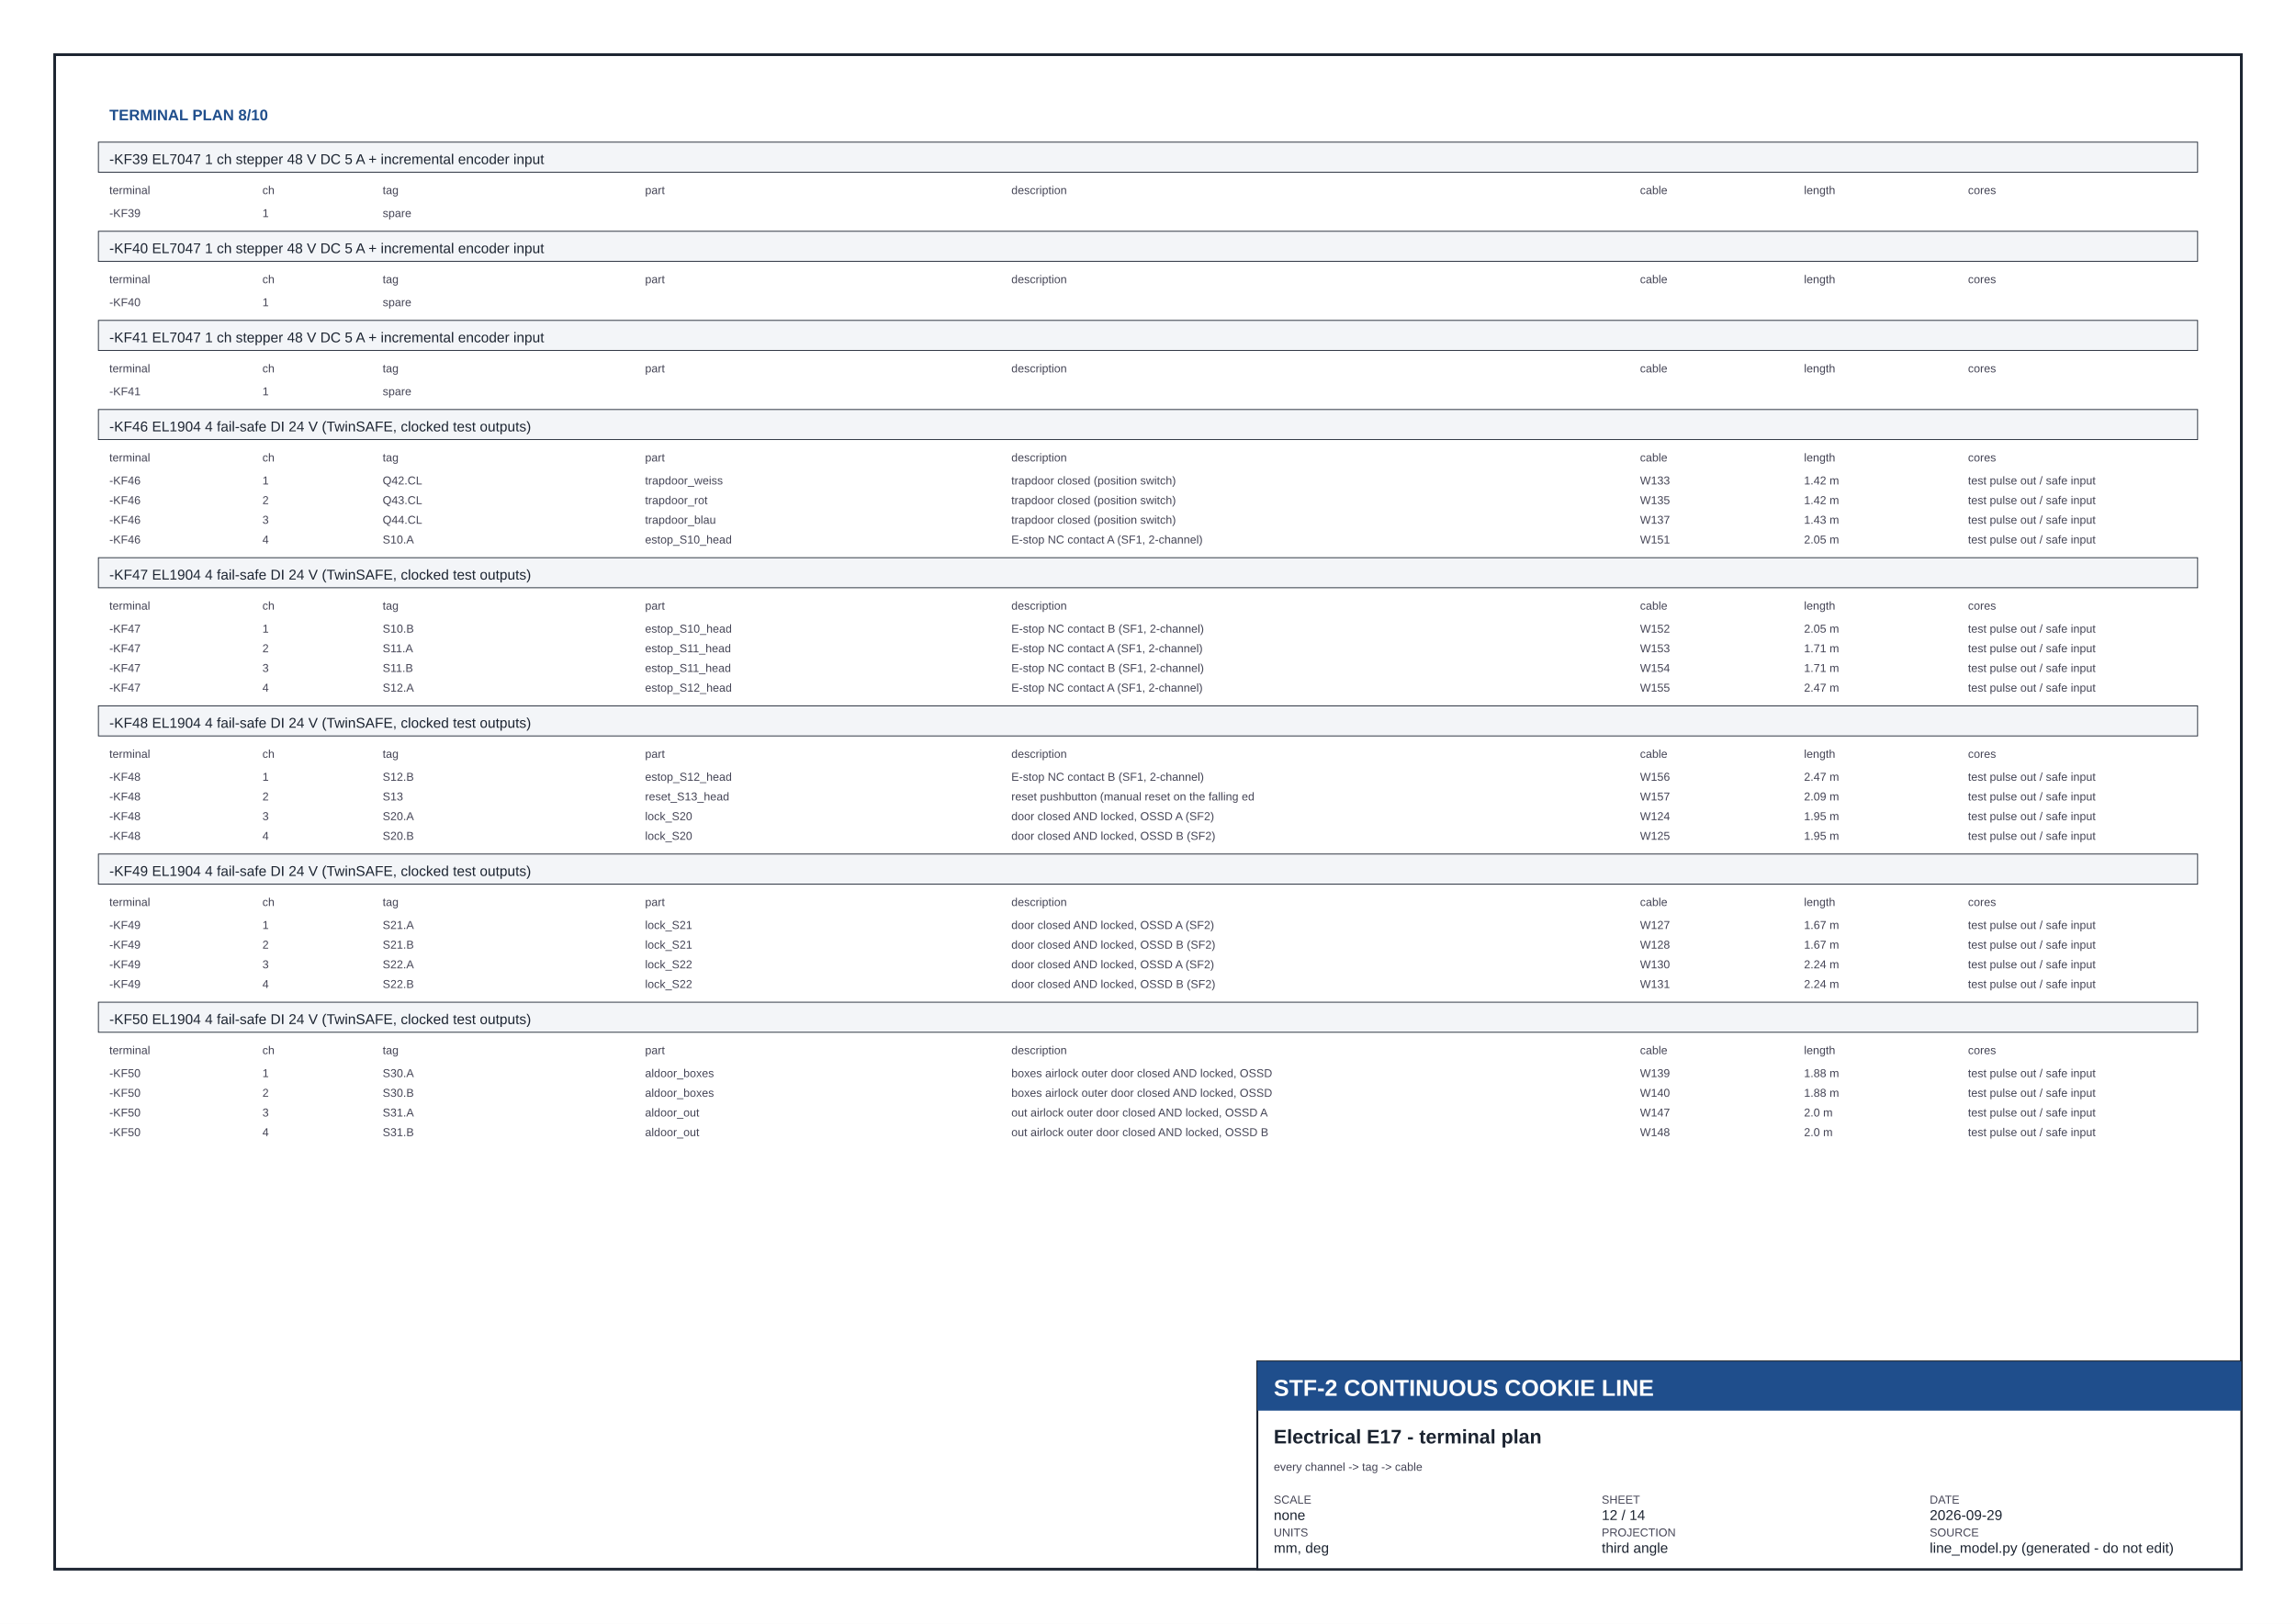
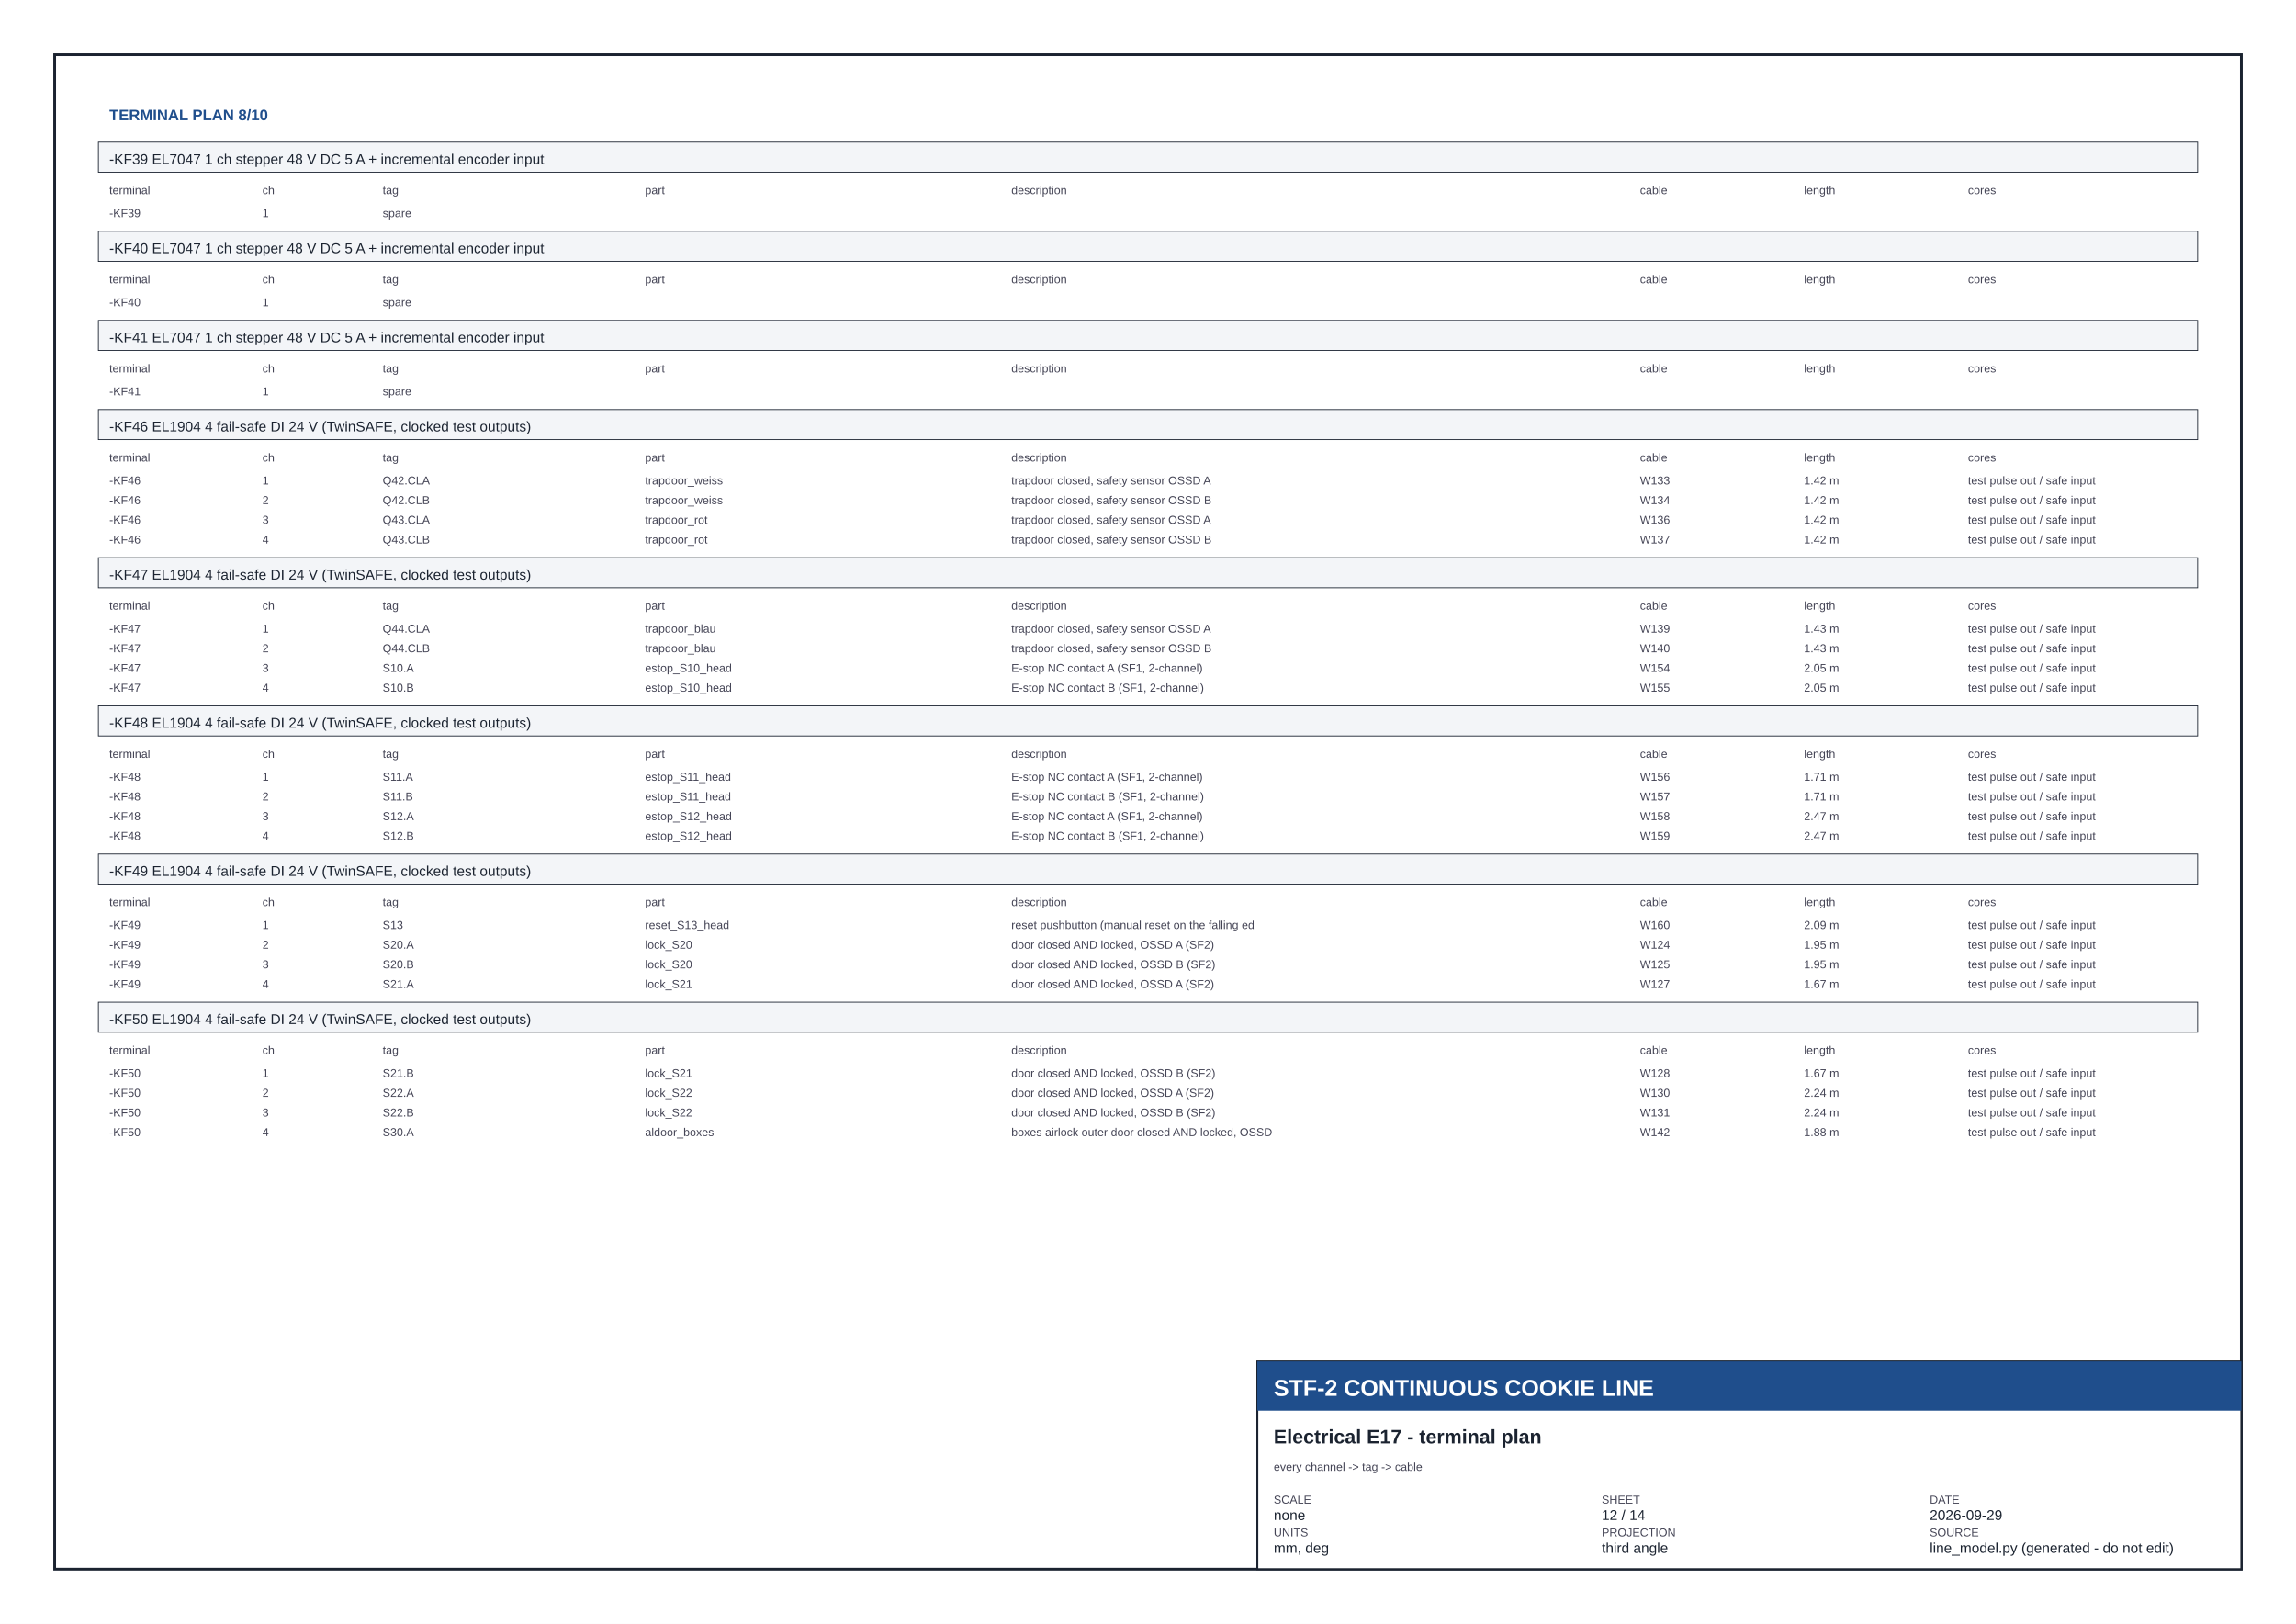
<svg xmlns="http://www.w3.org/2000/svg" width="420mm" height="297mm" viewBox="0 0 420 297">
  <defs>
    <marker id="a" viewBox="0 0 10 10" refX="5" refY="5" markerWidth="4" markerHeight="4" orient="auto-start-reverse">
      <path d="M0,2 L10,5 L0,8 z" fill="#1b2330" />
    </marker>
    <marker id="f" viewBox="0 0 10 10" refX="5" refY="5" markerWidth="5" markerHeight="5" orient="auto">
      <path d="M0,1 L10,5 L0,9 z" fill="#1f4e8c" />
    </marker>
    <pattern id="hatch" width="1.6" height="1.6" patternUnits="userSpaceOnUse" patternTransform="rotate(45)">
      <rect width="1.6" height="1.6" fill="#eef1f5" />
      <line x1="0" y1="0" x2="0" y2="1.6" stroke="#1b2330" stroke-width=".18" />
    </pattern>
  </defs>
  <style>
text{font-family:'Helvetica Neue',Arial,sans-serif;fill:#1b2330}
.vt{font-size:3.2px;font-weight:700;letter-spacing:.3px}
.dt{font-size:2.3px}
.dim{stroke:#1b2330;stroke-width:.15;fill:none}
.ext{stroke:#1b2330;stroke-width:.1}
.tb{font-size:2.6px}.tbh{font-size:4.2px;font-weight:700}.tbs{font-size:2.1px;fill:#445}
.nt{font-size:2.3px}.nh{font-size:2.8px;font-weight:700;fill:#1f4e8c}
.co{font-size:2.1px}.col{stroke:#1f4e8c;stroke-width:.15}
</style>
  <rect width="420" height="297" fill="#ffffff" />
  <rect x="10" y="10" width="400" height="277" fill="none" stroke="#1b2330" stroke-width=".5" />
  <text x="20.0" y="22.0" class="nh" text-anchor="start">TERMINAL PLAN 8/10</text>
  <rect x="18.0" y="26.0" width="384.0" height="5.5" fill="#f3f5f8" stroke="#1b2330" stroke-width="0.15" />
  <text x="20.0" y="30.0" class="tb" text-anchor="start">-KF39  EL7047  1 ch stepper 48 V DC 5 A + incremental encoder input</text>
  <text x="20.0" y="35.5" class="tbs" text-anchor="start">terminal</text>
  <text x="48.0" y="35.5" class="tbs" text-anchor="start">ch</text>
  <text x="70.0" y="35.5" class="tbs" text-anchor="start">tag</text>
  <text x="118.0" y="35.5" class="tbs" text-anchor="start">part</text>
  <text x="185.0" y="35.5" class="tbs" text-anchor="start">description</text>
  <text x="300.0" y="35.5" class="tbs" text-anchor="start">cable</text>
  <text x="330.0" y="35.5" class="tbs" text-anchor="start">length</text>
  <text x="360.0" y="35.5" class="tbs" text-anchor="start">cores</text>
  <text x="20.0" y="39.7" class="tbs" text-anchor="start">-KF39</text>
  <text x="48.0" y="39.7" class="tbs" text-anchor="start">1</text>
  <text x="70.0" y="39.7" class="tbs" text-anchor="start">spare</text>
  <text x="118.0" y="39.7" class="tbs" text-anchor="start" />
  <text x="185.0" y="39.7" class="tbs" text-anchor="start" />
  <text x="300.0" y="39.7" class="tbs" text-anchor="start" />
  <text x="330.0" y="39.7" class="tbs" text-anchor="start" />
  <text x="360.0" y="39.7" class="tbs" text-anchor="start" />
  <rect x="18.0" y="42.3" width="384.0" height="5.5" fill="#f3f5f8" stroke="#1b2330" stroke-width="0.15" />
  <text x="20.0" y="46.3" class="tb" text-anchor="start">-KF40  EL7047  1 ch stepper 48 V DC 5 A + incremental encoder input</text>
  <text x="20.0" y="51.8" class="tbs" text-anchor="start">terminal</text>
  <text x="48.0" y="51.8" class="tbs" text-anchor="start">ch</text>
  <text x="70.0" y="51.8" class="tbs" text-anchor="start">tag</text>
  <text x="118.0" y="51.8" class="tbs" text-anchor="start">part</text>
  <text x="185.0" y="51.8" class="tbs" text-anchor="start">description</text>
  <text x="300.0" y="51.8" class="tbs" text-anchor="start">cable</text>
  <text x="330.0" y="51.8" class="tbs" text-anchor="start">length</text>
  <text x="360.0" y="51.8" class="tbs" text-anchor="start">cores</text>
  <text x="20.0" y="56.0" class="tbs" text-anchor="start">-KF40</text>
  <text x="48.0" y="56.0" class="tbs" text-anchor="start">1</text>
  <text x="70.0" y="56.0" class="tbs" text-anchor="start">spare</text>
  <text x="118.0" y="56.0" class="tbs" text-anchor="start" />
  <text x="185.0" y="56.0" class="tbs" text-anchor="start" />
  <text x="300.0" y="56.0" class="tbs" text-anchor="start" />
  <text x="330.0" y="56.0" class="tbs" text-anchor="start" />
  <text x="360.0" y="56.0" class="tbs" text-anchor="start" />
  <rect x="18.0" y="58.6" width="384.0" height="5.5" fill="#f3f5f8" stroke="#1b2330" stroke-width="0.15" />
  <text x="20.0" y="62.6" class="tb" text-anchor="start">-KF41  EL7047  1 ch stepper 48 V DC 5 A + incremental encoder input</text>
  <text x="20.0" y="68.1" class="tbs" text-anchor="start">terminal</text>
  <text x="48.0" y="68.1" class="tbs" text-anchor="start">ch</text>
  <text x="70.0" y="68.1" class="tbs" text-anchor="start">tag</text>
  <text x="118.0" y="68.1" class="tbs" text-anchor="start">part</text>
  <text x="185.0" y="68.1" class="tbs" text-anchor="start">description</text>
  <text x="300.0" y="68.1" class="tbs" text-anchor="start">cable</text>
  <text x="330.0" y="68.1" class="tbs" text-anchor="start">length</text>
  <text x="360.0" y="68.1" class="tbs" text-anchor="start">cores</text>
  <text x="20.0" y="72.3" class="tbs" text-anchor="start">-KF41</text>
  <text x="48.0" y="72.3" class="tbs" text-anchor="start">1</text>
  <text x="70.0" y="72.3" class="tbs" text-anchor="start">spare</text>
  <text x="118.0" y="72.3" class="tbs" text-anchor="start" />
  <text x="185.0" y="72.3" class="tbs" text-anchor="start" />
  <text x="300.0" y="72.3" class="tbs" text-anchor="start" />
  <text x="330.0" y="72.3" class="tbs" text-anchor="start" />
  <text x="360.0" y="72.3" class="tbs" text-anchor="start" />
  <rect x="18.0" y="74.9" width="384.0" height="5.5" fill="#f3f5f8" stroke="#1b2330" stroke-width="0.15" />
  <text x="20.0" y="78.9" class="tb" text-anchor="start">-KF46  EL1904  4 fail-safe DI 24 V (TwinSAFE, clocked test outputs)</text>
  <text x="20.0" y="84.4" class="tbs" text-anchor="start">terminal</text>
  <text x="48.0" y="84.4" class="tbs" text-anchor="start">ch</text>
  <text x="70.0" y="84.4" class="tbs" text-anchor="start">tag</text>
  <text x="118.0" y="84.4" class="tbs" text-anchor="start">part</text>
  <text x="185.0" y="84.4" class="tbs" text-anchor="start">description</text>
  <text x="300.0" y="84.4" class="tbs" text-anchor="start">cable</text>
  <text x="330.0" y="84.4" class="tbs" text-anchor="start">length</text>
  <text x="360.0" y="84.4" class="tbs" text-anchor="start">cores</text>
  <text x="20.0" y="88.6" class="tbs" text-anchor="start">-KF46</text>
  <text x="48.0" y="88.6" class="tbs" text-anchor="start">1</text>
-   <text x="70.0" y="88.6" class="tbs" text-anchor="start">Q42.CL</text>
+   <text x="70.0" y="88.6" class="tbs" text-anchor="start">Q42.CLA</text>
  <text x="118.0" y="88.6" class="tbs" text-anchor="start">trapdoor_weiss</text>
-   <text x="185.0" y="88.6" class="tbs" text-anchor="start">trapdoor closed (position switch)</text>
+   <text x="185.0" y="88.6" class="tbs" text-anchor="start">trapdoor closed, safety sensor OSSD A</text>
  <text x="300.0" y="88.6" class="tbs" text-anchor="start">W133</text>
  <text x="330.0" y="88.6" class="tbs" text-anchor="start">1.42 m</text>
  <text x="360.0" y="88.6" class="tbs" text-anchor="start">test pulse out / safe input </text>
  <text x="20.0" y="92.2" class="tbs" text-anchor="start">-KF46</text>
  <text x="48.0" y="92.2" class="tbs" text-anchor="start">2</text>
-   <text x="70.0" y="92.2" class="tbs" text-anchor="start">Q43.CL</text>
-   <text x="118.0" y="92.2" class="tbs" text-anchor="start">trapdoor_rot</text>
-   <text x="185.0" y="92.2" class="tbs" text-anchor="start">trapdoor closed (position switch)</text>
-   <text x="300.0" y="92.2" class="tbs" text-anchor="start">W135</text>
+   <text x="70.0" y="92.2" class="tbs" text-anchor="start">Q42.CLB</text>
+   <text x="118.0" y="92.2" class="tbs" text-anchor="start">trapdoor_weiss</text>
+   <text x="185.0" y="92.2" class="tbs" text-anchor="start">trapdoor closed, safety sensor OSSD B</text>
+   <text x="300.0" y="92.2" class="tbs" text-anchor="start">W134</text>
  <text x="330.0" y="92.2" class="tbs" text-anchor="start">1.42 m</text>
  <text x="360.0" y="92.2" class="tbs" text-anchor="start">test pulse out / safe input </text>
  <text x="20.0" y="95.8" class="tbs" text-anchor="start">-KF46</text>
  <text x="48.0" y="95.8" class="tbs" text-anchor="start">3</text>
-   <text x="70.0" y="95.8" class="tbs" text-anchor="start">Q44.CL</text>
-   <text x="118.0" y="95.8" class="tbs" text-anchor="start">trapdoor_blau</text>
-   <text x="185.0" y="95.8" class="tbs" text-anchor="start">trapdoor closed (position switch)</text>
-   <text x="300.0" y="95.8" class="tbs" text-anchor="start">W137</text>
-   <text x="330.0" y="95.8" class="tbs" text-anchor="start">1.43 m</text>
+   <text x="70.0" y="95.8" class="tbs" text-anchor="start">Q43.CLA</text>
+   <text x="118.0" y="95.8" class="tbs" text-anchor="start">trapdoor_rot</text>
+   <text x="185.0" y="95.8" class="tbs" text-anchor="start">trapdoor closed, safety sensor OSSD A</text>
+   <text x="300.0" y="95.8" class="tbs" text-anchor="start">W136</text>
+   <text x="330.0" y="95.8" class="tbs" text-anchor="start">1.42 m</text>
  <text x="360.0" y="95.8" class="tbs" text-anchor="start">test pulse out / safe input </text>
  <text x="20.0" y="99.4" class="tbs" text-anchor="start">-KF46</text>
  <text x="48.0" y="99.4" class="tbs" text-anchor="start">4</text>
-   <text x="70.0" y="99.4" class="tbs" text-anchor="start">S10.A</text>
-   <text x="118.0" y="99.4" class="tbs" text-anchor="start">estop_S10_head</text>
-   <text x="185.0" y="99.4" class="tbs" text-anchor="start">E-stop NC contact A (SF1, 2-channel)</text>
-   <text x="300.0" y="99.4" class="tbs" text-anchor="start">W151</text>
-   <text x="330.0" y="99.4" class="tbs" text-anchor="start">2.05 m</text>
+   <text x="70.0" y="99.4" class="tbs" text-anchor="start">Q43.CLB</text>
+   <text x="118.0" y="99.4" class="tbs" text-anchor="start">trapdoor_rot</text>
+   <text x="185.0" y="99.4" class="tbs" text-anchor="start">trapdoor closed, safety sensor OSSD B</text>
+   <text x="300.0" y="99.4" class="tbs" text-anchor="start">W137</text>
+   <text x="330.0" y="99.4" class="tbs" text-anchor="start">1.42 m</text>
  <text x="360.0" y="99.4" class="tbs" text-anchor="start">test pulse out / safe input </text>
  <rect x="18.0" y="102.0" width="384.0" height="5.5" fill="#f3f5f8" stroke="#1b2330" stroke-width="0.15" />
  <text x="20.0" y="106.0" class="tb" text-anchor="start">-KF47  EL1904  4 fail-safe DI 24 V (TwinSAFE, clocked test outputs)</text>
  <text x="20.0" y="111.5" class="tbs" text-anchor="start">terminal</text>
  <text x="48.0" y="111.5" class="tbs" text-anchor="start">ch</text>
  <text x="70.0" y="111.5" class="tbs" text-anchor="start">tag</text>
  <text x="118.0" y="111.5" class="tbs" text-anchor="start">part</text>
  <text x="185.0" y="111.5" class="tbs" text-anchor="start">description</text>
  <text x="300.0" y="111.5" class="tbs" text-anchor="start">cable</text>
  <text x="330.0" y="111.5" class="tbs" text-anchor="start">length</text>
  <text x="360.0" y="111.5" class="tbs" text-anchor="start">cores</text>
  <text x="20.0" y="115.7" class="tbs" text-anchor="start">-KF47</text>
  <text x="48.0" y="115.7" class="tbs" text-anchor="start">1</text>
-   <text x="70.0" y="115.7" class="tbs" text-anchor="start">S10.B</text>
-   <text x="118.0" y="115.7" class="tbs" text-anchor="start">estop_S10_head</text>
-   <text x="185.0" y="115.7" class="tbs" text-anchor="start">E-stop NC contact B (SF1, 2-channel)</text>
-   <text x="300.0" y="115.7" class="tbs" text-anchor="start">W152</text>
-   <text x="330.0" y="115.7" class="tbs" text-anchor="start">2.05 m</text>
+   <text x="70.0" y="115.7" class="tbs" text-anchor="start">Q44.CLA</text>
+   <text x="118.0" y="115.7" class="tbs" text-anchor="start">trapdoor_blau</text>
+   <text x="185.0" y="115.7" class="tbs" text-anchor="start">trapdoor closed, safety sensor OSSD A</text>
+   <text x="300.0" y="115.7" class="tbs" text-anchor="start">W139</text>
+   <text x="330.0" y="115.7" class="tbs" text-anchor="start">1.43 m</text>
  <text x="360.0" y="115.7" class="tbs" text-anchor="start">test pulse out / safe input </text>
  <text x="20.0" y="119.3" class="tbs" text-anchor="start">-KF47</text>
  <text x="48.0" y="119.3" class="tbs" text-anchor="start">2</text>
-   <text x="70.0" y="119.3" class="tbs" text-anchor="start">S11.A</text>
-   <text x="118.0" y="119.3" class="tbs" text-anchor="start">estop_S11_head</text>
-   <text x="185.0" y="119.3" class="tbs" text-anchor="start">E-stop NC contact A (SF1, 2-channel)</text>
-   <text x="300.0" y="119.3" class="tbs" text-anchor="start">W153</text>
-   <text x="330.0" y="119.3" class="tbs" text-anchor="start">1.71 m</text>
+   <text x="70.0" y="119.3" class="tbs" text-anchor="start">Q44.CLB</text>
+   <text x="118.0" y="119.3" class="tbs" text-anchor="start">trapdoor_blau</text>
+   <text x="185.0" y="119.3" class="tbs" text-anchor="start">trapdoor closed, safety sensor OSSD B</text>
+   <text x="300.0" y="119.3" class="tbs" text-anchor="start">W140</text>
+   <text x="330.0" y="119.3" class="tbs" text-anchor="start">1.43 m</text>
  <text x="360.0" y="119.3" class="tbs" text-anchor="start">test pulse out / safe input </text>
  <text x="20.0" y="122.9" class="tbs" text-anchor="start">-KF47</text>
  <text x="48.0" y="122.9" class="tbs" text-anchor="start">3</text>
-   <text x="70.0" y="122.9" class="tbs" text-anchor="start">S11.B</text>
-   <text x="118.0" y="122.9" class="tbs" text-anchor="start">estop_S11_head</text>
-   <text x="185.0" y="122.9" class="tbs" text-anchor="start">E-stop NC contact B (SF1, 2-channel)</text>
+   <text x="70.0" y="122.9" class="tbs" text-anchor="start">S10.A</text>
+   <text x="118.0" y="122.9" class="tbs" text-anchor="start">estop_S10_head</text>
+   <text x="185.0" y="122.9" class="tbs" text-anchor="start">E-stop NC contact A (SF1, 2-channel)</text>
  <text x="300.0" y="122.9" class="tbs" text-anchor="start">W154</text>
-   <text x="330.0" y="122.9" class="tbs" text-anchor="start">1.71 m</text>
+   <text x="330.0" y="122.9" class="tbs" text-anchor="start">2.05 m</text>
  <text x="360.0" y="122.9" class="tbs" text-anchor="start">test pulse out / safe input </text>
  <text x="20.0" y="126.5" class="tbs" text-anchor="start">-KF47</text>
  <text x="48.0" y="126.5" class="tbs" text-anchor="start">4</text>
-   <text x="70.0" y="126.5" class="tbs" text-anchor="start">S12.A</text>
-   <text x="118.0" y="126.5" class="tbs" text-anchor="start">estop_S12_head</text>
-   <text x="185.0" y="126.5" class="tbs" text-anchor="start">E-stop NC contact A (SF1, 2-channel)</text>
+   <text x="70.0" y="126.5" class="tbs" text-anchor="start">S10.B</text>
+   <text x="118.0" y="126.5" class="tbs" text-anchor="start">estop_S10_head</text>
+   <text x="185.0" y="126.5" class="tbs" text-anchor="start">E-stop NC contact B (SF1, 2-channel)</text>
  <text x="300.0" y="126.5" class="tbs" text-anchor="start">W155</text>
-   <text x="330.0" y="126.5" class="tbs" text-anchor="start">2.47 m</text>
+   <text x="330.0" y="126.5" class="tbs" text-anchor="start">2.05 m</text>
  <text x="360.0" y="126.5" class="tbs" text-anchor="start">test pulse out / safe input </text>
  <rect x="18.0" y="129.1" width="384.0" height="5.5" fill="#f3f5f8" stroke="#1b2330" stroke-width="0.15" />
  <text x="20.0" y="133.1" class="tb" text-anchor="start">-KF48  EL1904  4 fail-safe DI 24 V (TwinSAFE, clocked test outputs)</text>
  <text x="20.0" y="138.6" class="tbs" text-anchor="start">terminal</text>
  <text x="48.0" y="138.6" class="tbs" text-anchor="start">ch</text>
  <text x="70.0" y="138.6" class="tbs" text-anchor="start">tag</text>
  <text x="118.0" y="138.6" class="tbs" text-anchor="start">part</text>
  <text x="185.0" y="138.6" class="tbs" text-anchor="start">description</text>
  <text x="300.0" y="138.6" class="tbs" text-anchor="start">cable</text>
  <text x="330.0" y="138.6" class="tbs" text-anchor="start">length</text>
  <text x="360.0" y="138.6" class="tbs" text-anchor="start">cores</text>
  <text x="20.0" y="142.8" class="tbs" text-anchor="start">-KF48</text>
  <text x="48.0" y="142.8" class="tbs" text-anchor="start">1</text>
-   <text x="70.0" y="142.8" class="tbs" text-anchor="start">S12.B</text>
-   <text x="118.0" y="142.8" class="tbs" text-anchor="start">estop_S12_head</text>
-   <text x="185.0" y="142.8" class="tbs" text-anchor="start">E-stop NC contact B (SF1, 2-channel)</text>
+   <text x="70.0" y="142.8" class="tbs" text-anchor="start">S11.A</text>
+   <text x="118.0" y="142.8" class="tbs" text-anchor="start">estop_S11_head</text>
+   <text x="185.0" y="142.8" class="tbs" text-anchor="start">E-stop NC contact A (SF1, 2-channel)</text>
  <text x="300.0" y="142.8" class="tbs" text-anchor="start">W156</text>
-   <text x="330.0" y="142.8" class="tbs" text-anchor="start">2.47 m</text>
+   <text x="330.0" y="142.8" class="tbs" text-anchor="start">1.71 m</text>
  <text x="360.0" y="142.8" class="tbs" text-anchor="start">test pulse out / safe input </text>
  <text x="20.0" y="146.4" class="tbs" text-anchor="start">-KF48</text>
  <text x="48.0" y="146.4" class="tbs" text-anchor="start">2</text>
-   <text x="70.0" y="146.4" class="tbs" text-anchor="start">S13</text>
-   <text x="118.0" y="146.4" class="tbs" text-anchor="start">reset_S13_head</text>
-   <text x="185.0" y="146.4" class="tbs" text-anchor="start">reset pushbutton (manual reset on the falling ed</text>
+   <text x="70.0" y="146.4" class="tbs" text-anchor="start">S11.B</text>
+   <text x="118.0" y="146.4" class="tbs" text-anchor="start">estop_S11_head</text>
+   <text x="185.0" y="146.4" class="tbs" text-anchor="start">E-stop NC contact B (SF1, 2-channel)</text>
  <text x="300.0" y="146.4" class="tbs" text-anchor="start">W157</text>
-   <text x="330.0" y="146.4" class="tbs" text-anchor="start">2.09 m</text>
+   <text x="330.0" y="146.4" class="tbs" text-anchor="start">1.71 m</text>
  <text x="360.0" y="146.4" class="tbs" text-anchor="start">test pulse out / safe input </text>
  <text x="20.0" y="150.0" class="tbs" text-anchor="start">-KF48</text>
  <text x="48.0" y="150.0" class="tbs" text-anchor="start">3</text>
-   <text x="70.0" y="150.0" class="tbs" text-anchor="start">S20.A</text>
-   <text x="118.0" y="150.0" class="tbs" text-anchor="start">lock_S20</text>
-   <text x="185.0" y="150.0" class="tbs" text-anchor="start">door closed AND locked, OSSD A (SF2)</text>
-   <text x="300.0" y="150.0" class="tbs" text-anchor="start">W124</text>
-   <text x="330.0" y="150.0" class="tbs" text-anchor="start">1.95 m</text>
+   <text x="70.0" y="150.0" class="tbs" text-anchor="start">S12.A</text>
+   <text x="118.0" y="150.0" class="tbs" text-anchor="start">estop_S12_head</text>
+   <text x="185.0" y="150.0" class="tbs" text-anchor="start">E-stop NC contact A (SF1, 2-channel)</text>
+   <text x="300.0" y="150.0" class="tbs" text-anchor="start">W158</text>
+   <text x="330.0" y="150.0" class="tbs" text-anchor="start">2.47 m</text>
  <text x="360.0" y="150.0" class="tbs" text-anchor="start">test pulse out / safe input </text>
  <text x="20.0" y="153.6" class="tbs" text-anchor="start">-KF48</text>
  <text x="48.0" y="153.6" class="tbs" text-anchor="start">4</text>
-   <text x="70.0" y="153.6" class="tbs" text-anchor="start">S20.B</text>
-   <text x="118.0" y="153.6" class="tbs" text-anchor="start">lock_S20</text>
-   <text x="185.0" y="153.6" class="tbs" text-anchor="start">door closed AND locked, OSSD B (SF2)</text>
-   <text x="300.0" y="153.6" class="tbs" text-anchor="start">W125</text>
-   <text x="330.0" y="153.6" class="tbs" text-anchor="start">1.95 m</text>
+   <text x="70.0" y="153.6" class="tbs" text-anchor="start">S12.B</text>
+   <text x="118.0" y="153.6" class="tbs" text-anchor="start">estop_S12_head</text>
+   <text x="185.0" y="153.6" class="tbs" text-anchor="start">E-stop NC contact B (SF1, 2-channel)</text>
+   <text x="300.0" y="153.6" class="tbs" text-anchor="start">W159</text>
+   <text x="330.0" y="153.6" class="tbs" text-anchor="start">2.47 m</text>
  <text x="360.0" y="153.6" class="tbs" text-anchor="start">test pulse out / safe input </text>
  <rect x="18.0" y="156.2" width="384.0" height="5.5" fill="#f3f5f8" stroke="#1b2330" stroke-width="0.15" />
  <text x="20.0" y="160.2" class="tb" text-anchor="start">-KF49  EL1904  4 fail-safe DI 24 V (TwinSAFE, clocked test outputs)</text>
  <text x="20.0" y="165.7" class="tbs" text-anchor="start">terminal</text>
  <text x="48.0" y="165.7" class="tbs" text-anchor="start">ch</text>
  <text x="70.0" y="165.7" class="tbs" text-anchor="start">tag</text>
  <text x="118.0" y="165.7" class="tbs" text-anchor="start">part</text>
  <text x="185.0" y="165.7" class="tbs" text-anchor="start">description</text>
  <text x="300.0" y="165.7" class="tbs" text-anchor="start">cable</text>
  <text x="330.0" y="165.7" class="tbs" text-anchor="start">length</text>
  <text x="360.0" y="165.7" class="tbs" text-anchor="start">cores</text>
  <text x="20.0" y="169.9" class="tbs" text-anchor="start">-KF49</text>
  <text x="48.0" y="169.9" class="tbs" text-anchor="start">1</text>
-   <text x="70.0" y="169.9" class="tbs" text-anchor="start">S21.A</text>
-   <text x="118.0" y="169.9" class="tbs" text-anchor="start">lock_S21</text>
-   <text x="185.0" y="169.9" class="tbs" text-anchor="start">door closed AND locked, OSSD A (SF2)</text>
-   <text x="300.0" y="169.9" class="tbs" text-anchor="start">W127</text>
-   <text x="330.0" y="169.9" class="tbs" text-anchor="start">1.67 m</text>
+   <text x="70.0" y="169.9" class="tbs" text-anchor="start">S13</text>
+   <text x="118.0" y="169.9" class="tbs" text-anchor="start">reset_S13_head</text>
+   <text x="185.0" y="169.9" class="tbs" text-anchor="start">reset pushbutton (manual reset on the falling ed</text>
+   <text x="300.0" y="169.9" class="tbs" text-anchor="start">W160</text>
+   <text x="330.0" y="169.9" class="tbs" text-anchor="start">2.09 m</text>
  <text x="360.0" y="169.9" class="tbs" text-anchor="start">test pulse out / safe input </text>
  <text x="20.0" y="173.5" class="tbs" text-anchor="start">-KF49</text>
  <text x="48.0" y="173.5" class="tbs" text-anchor="start">2</text>
-   <text x="70.0" y="173.5" class="tbs" text-anchor="start">S21.B</text>
-   <text x="118.0" y="173.5" class="tbs" text-anchor="start">lock_S21</text>
-   <text x="185.0" y="173.5" class="tbs" text-anchor="start">door closed AND locked, OSSD B (SF2)</text>
-   <text x="300.0" y="173.5" class="tbs" text-anchor="start">W128</text>
-   <text x="330.0" y="173.5" class="tbs" text-anchor="start">1.67 m</text>
+   <text x="70.0" y="173.5" class="tbs" text-anchor="start">S20.A</text>
+   <text x="118.0" y="173.5" class="tbs" text-anchor="start">lock_S20</text>
+   <text x="185.0" y="173.5" class="tbs" text-anchor="start">door closed AND locked, OSSD A (SF2)</text>
+   <text x="300.0" y="173.5" class="tbs" text-anchor="start">W124</text>
+   <text x="330.0" y="173.5" class="tbs" text-anchor="start">1.95 m</text>
  <text x="360.0" y="173.5" class="tbs" text-anchor="start">test pulse out / safe input </text>
  <text x="20.0" y="177.1" class="tbs" text-anchor="start">-KF49</text>
  <text x="48.0" y="177.1" class="tbs" text-anchor="start">3</text>
-   <text x="70.0" y="177.1" class="tbs" text-anchor="start">S22.A</text>
-   <text x="118.0" y="177.1" class="tbs" text-anchor="start">lock_S22</text>
-   <text x="185.0" y="177.1" class="tbs" text-anchor="start">door closed AND locked, OSSD A (SF2)</text>
-   <text x="300.0" y="177.1" class="tbs" text-anchor="start">W130</text>
-   <text x="330.0" y="177.1" class="tbs" text-anchor="start">2.24 m</text>
+   <text x="70.0" y="177.1" class="tbs" text-anchor="start">S20.B</text>
+   <text x="118.0" y="177.1" class="tbs" text-anchor="start">lock_S20</text>
+   <text x="185.0" y="177.1" class="tbs" text-anchor="start">door closed AND locked, OSSD B (SF2)</text>
+   <text x="300.0" y="177.1" class="tbs" text-anchor="start">W125</text>
+   <text x="330.0" y="177.1" class="tbs" text-anchor="start">1.95 m</text>
  <text x="360.0" y="177.1" class="tbs" text-anchor="start">test pulse out / safe input </text>
  <text x="20.0" y="180.7" class="tbs" text-anchor="start">-KF49</text>
  <text x="48.0" y="180.7" class="tbs" text-anchor="start">4</text>
-   <text x="70.0" y="180.7" class="tbs" text-anchor="start">S22.B</text>
-   <text x="118.0" y="180.7" class="tbs" text-anchor="start">lock_S22</text>
-   <text x="185.0" y="180.7" class="tbs" text-anchor="start">door closed AND locked, OSSD B (SF2)</text>
-   <text x="300.0" y="180.7" class="tbs" text-anchor="start">W131</text>
-   <text x="330.0" y="180.7" class="tbs" text-anchor="start">2.24 m</text>
+   <text x="70.0" y="180.7" class="tbs" text-anchor="start">S21.A</text>
+   <text x="118.0" y="180.7" class="tbs" text-anchor="start">lock_S21</text>
+   <text x="185.0" y="180.7" class="tbs" text-anchor="start">door closed AND locked, OSSD A (SF2)</text>
+   <text x="300.0" y="180.7" class="tbs" text-anchor="start">W127</text>
+   <text x="330.0" y="180.7" class="tbs" text-anchor="start">1.67 m</text>
  <text x="360.0" y="180.7" class="tbs" text-anchor="start">test pulse out / safe input </text>
  <rect x="18.0" y="183.3" width="384.0" height="5.5" fill="#f3f5f8" stroke="#1b2330" stroke-width="0.15" />
  <text x="20.0" y="187.3" class="tb" text-anchor="start">-KF50  EL1904  4 fail-safe DI 24 V (TwinSAFE, clocked test outputs)</text>
  <text x="20.0" y="192.8" class="tbs" text-anchor="start">terminal</text>
  <text x="48.0" y="192.8" class="tbs" text-anchor="start">ch</text>
  <text x="70.0" y="192.8" class="tbs" text-anchor="start">tag</text>
  <text x="118.0" y="192.8" class="tbs" text-anchor="start">part</text>
  <text x="185.0" y="192.8" class="tbs" text-anchor="start">description</text>
  <text x="300.0" y="192.8" class="tbs" text-anchor="start">cable</text>
  <text x="330.0" y="192.8" class="tbs" text-anchor="start">length</text>
  <text x="360.0" y="192.8" class="tbs" text-anchor="start">cores</text>
  <text x="20.0" y="197.0" class="tbs" text-anchor="start">-KF50</text>
  <text x="48.0" y="197.0" class="tbs" text-anchor="start">1</text>
-   <text x="70.0" y="197.0" class="tbs" text-anchor="start">S30.A</text>
-   <text x="118.0" y="197.0" class="tbs" text-anchor="start">aldoor_boxes</text>
-   <text x="185.0" y="197.0" class="tbs" text-anchor="start">boxes airlock outer door closed AND locked, OSSD</text>
-   <text x="300.0" y="197.0" class="tbs" text-anchor="start">W139</text>
-   <text x="330.0" y="197.0" class="tbs" text-anchor="start">1.88 m</text>
+   <text x="70.0" y="197.0" class="tbs" text-anchor="start">S21.B</text>
+   <text x="118.0" y="197.0" class="tbs" text-anchor="start">lock_S21</text>
+   <text x="185.0" y="197.0" class="tbs" text-anchor="start">door closed AND locked, OSSD B (SF2)</text>
+   <text x="300.0" y="197.0" class="tbs" text-anchor="start">W128</text>
+   <text x="330.0" y="197.0" class="tbs" text-anchor="start">1.67 m</text>
  <text x="360.0" y="197.0" class="tbs" text-anchor="start">test pulse out / safe input </text>
  <text x="20.0" y="200.6" class="tbs" text-anchor="start">-KF50</text>
  <text x="48.0" y="200.6" class="tbs" text-anchor="start">2</text>
-   <text x="70.0" y="200.6" class="tbs" text-anchor="start">S30.B</text>
-   <text x="118.0" y="200.6" class="tbs" text-anchor="start">aldoor_boxes</text>
-   <text x="185.0" y="200.6" class="tbs" text-anchor="start">boxes airlock outer door closed AND locked, OSSD</text>
-   <text x="300.0" y="200.6" class="tbs" text-anchor="start">W140</text>
-   <text x="330.0" y="200.6" class="tbs" text-anchor="start">1.88 m</text>
+   <text x="70.0" y="200.6" class="tbs" text-anchor="start">S22.A</text>
+   <text x="118.0" y="200.6" class="tbs" text-anchor="start">lock_S22</text>
+   <text x="185.0" y="200.6" class="tbs" text-anchor="start">door closed AND locked, OSSD A (SF2)</text>
+   <text x="300.0" y="200.6" class="tbs" text-anchor="start">W130</text>
+   <text x="330.0" y="200.6" class="tbs" text-anchor="start">2.24 m</text>
  <text x="360.0" y="200.6" class="tbs" text-anchor="start">test pulse out / safe input </text>
  <text x="20.0" y="204.2" class="tbs" text-anchor="start">-KF50</text>
  <text x="48.0" y="204.2" class="tbs" text-anchor="start">3</text>
-   <text x="70.0" y="204.2" class="tbs" text-anchor="start">S31.A</text>
-   <text x="118.0" y="204.2" class="tbs" text-anchor="start">aldoor_out</text>
-   <text x="185.0" y="204.2" class="tbs" text-anchor="start">out airlock outer door closed AND locked, OSSD A</text>
-   <text x="300.0" y="204.2" class="tbs" text-anchor="start">W147</text>
-   <text x="330.0" y="204.2" class="tbs" text-anchor="start">2.0 m</text>
+   <text x="70.0" y="204.2" class="tbs" text-anchor="start">S22.B</text>
+   <text x="118.0" y="204.2" class="tbs" text-anchor="start">lock_S22</text>
+   <text x="185.0" y="204.2" class="tbs" text-anchor="start">door closed AND locked, OSSD B (SF2)</text>
+   <text x="300.0" y="204.2" class="tbs" text-anchor="start">W131</text>
+   <text x="330.0" y="204.2" class="tbs" text-anchor="start">2.24 m</text>
  <text x="360.0" y="204.2" class="tbs" text-anchor="start">test pulse out / safe input </text>
  <text x="20.0" y="207.8" class="tbs" text-anchor="start">-KF50</text>
  <text x="48.0" y="207.8" class="tbs" text-anchor="start">4</text>
-   <text x="70.0" y="207.8" class="tbs" text-anchor="start">S31.B</text>
-   <text x="118.0" y="207.8" class="tbs" text-anchor="start">aldoor_out</text>
-   <text x="185.0" y="207.8" class="tbs" text-anchor="start">out airlock outer door closed AND locked, OSSD B</text>
-   <text x="300.0" y="207.8" class="tbs" text-anchor="start">W148</text>
-   <text x="330.0" y="207.8" class="tbs" text-anchor="start">2.0 m</text>
+   <text x="70.0" y="207.8" class="tbs" text-anchor="start">S30.A</text>
+   <text x="118.0" y="207.8" class="tbs" text-anchor="start">aldoor_boxes</text>
+   <text x="185.0" y="207.8" class="tbs" text-anchor="start">boxes airlock outer door closed AND locked, OSSD</text>
+   <text x="300.0" y="207.8" class="tbs" text-anchor="start">W142</text>
+   <text x="330.0" y="207.8" class="tbs" text-anchor="start">1.88 m</text>
  <text x="360.0" y="207.8" class="tbs" text-anchor="start">test pulse out / safe input </text>
  <rect x="230" y="249" width="180" height="38" fill="#fff" stroke="#1b2330" stroke-width=".35" />
  <rect x="230" y="249" width="180" height="9" fill="#1f4e8c" />
  <text x="233" y="255.3" class="tbh" style="fill:#fff">STF-2 CONTINUOUS COOKIE LINE</text>
  <text x="233" y="264" class="tbh" style="font-size:3.6px">Electrical E17 - terminal plan</text>
  <text x="233" y="269" class="tbs">every channel -&gt; tag -&gt; cable</text>
  <text x="233" y="275" class="tbs">SCALE</text>
  <text x="233" y="278" class="tb">none</text>
  <text x="293" y="275" class="tbs">SHEET</text>
  <text x="293" y="278" class="tb">12 / 14</text>
  <text x="353" y="275" class="tbs">DATE</text>
  <text x="353" y="278" class="tb">2026-09-29</text>
  <text x="233" y="281" class="tbs">UNITS</text>
  <text x="233" y="284" class="tb">mm, deg</text>
  <text x="293" y="281" class="tbs">PROJECTION</text>
  <text x="293" y="284" class="tb">third angle</text>
  <text x="353" y="281" class="tbs">SOURCE</text>
  <text x="353" y="284" class="tb">line_model.py (generated - do not edit)</text>
</svg>
